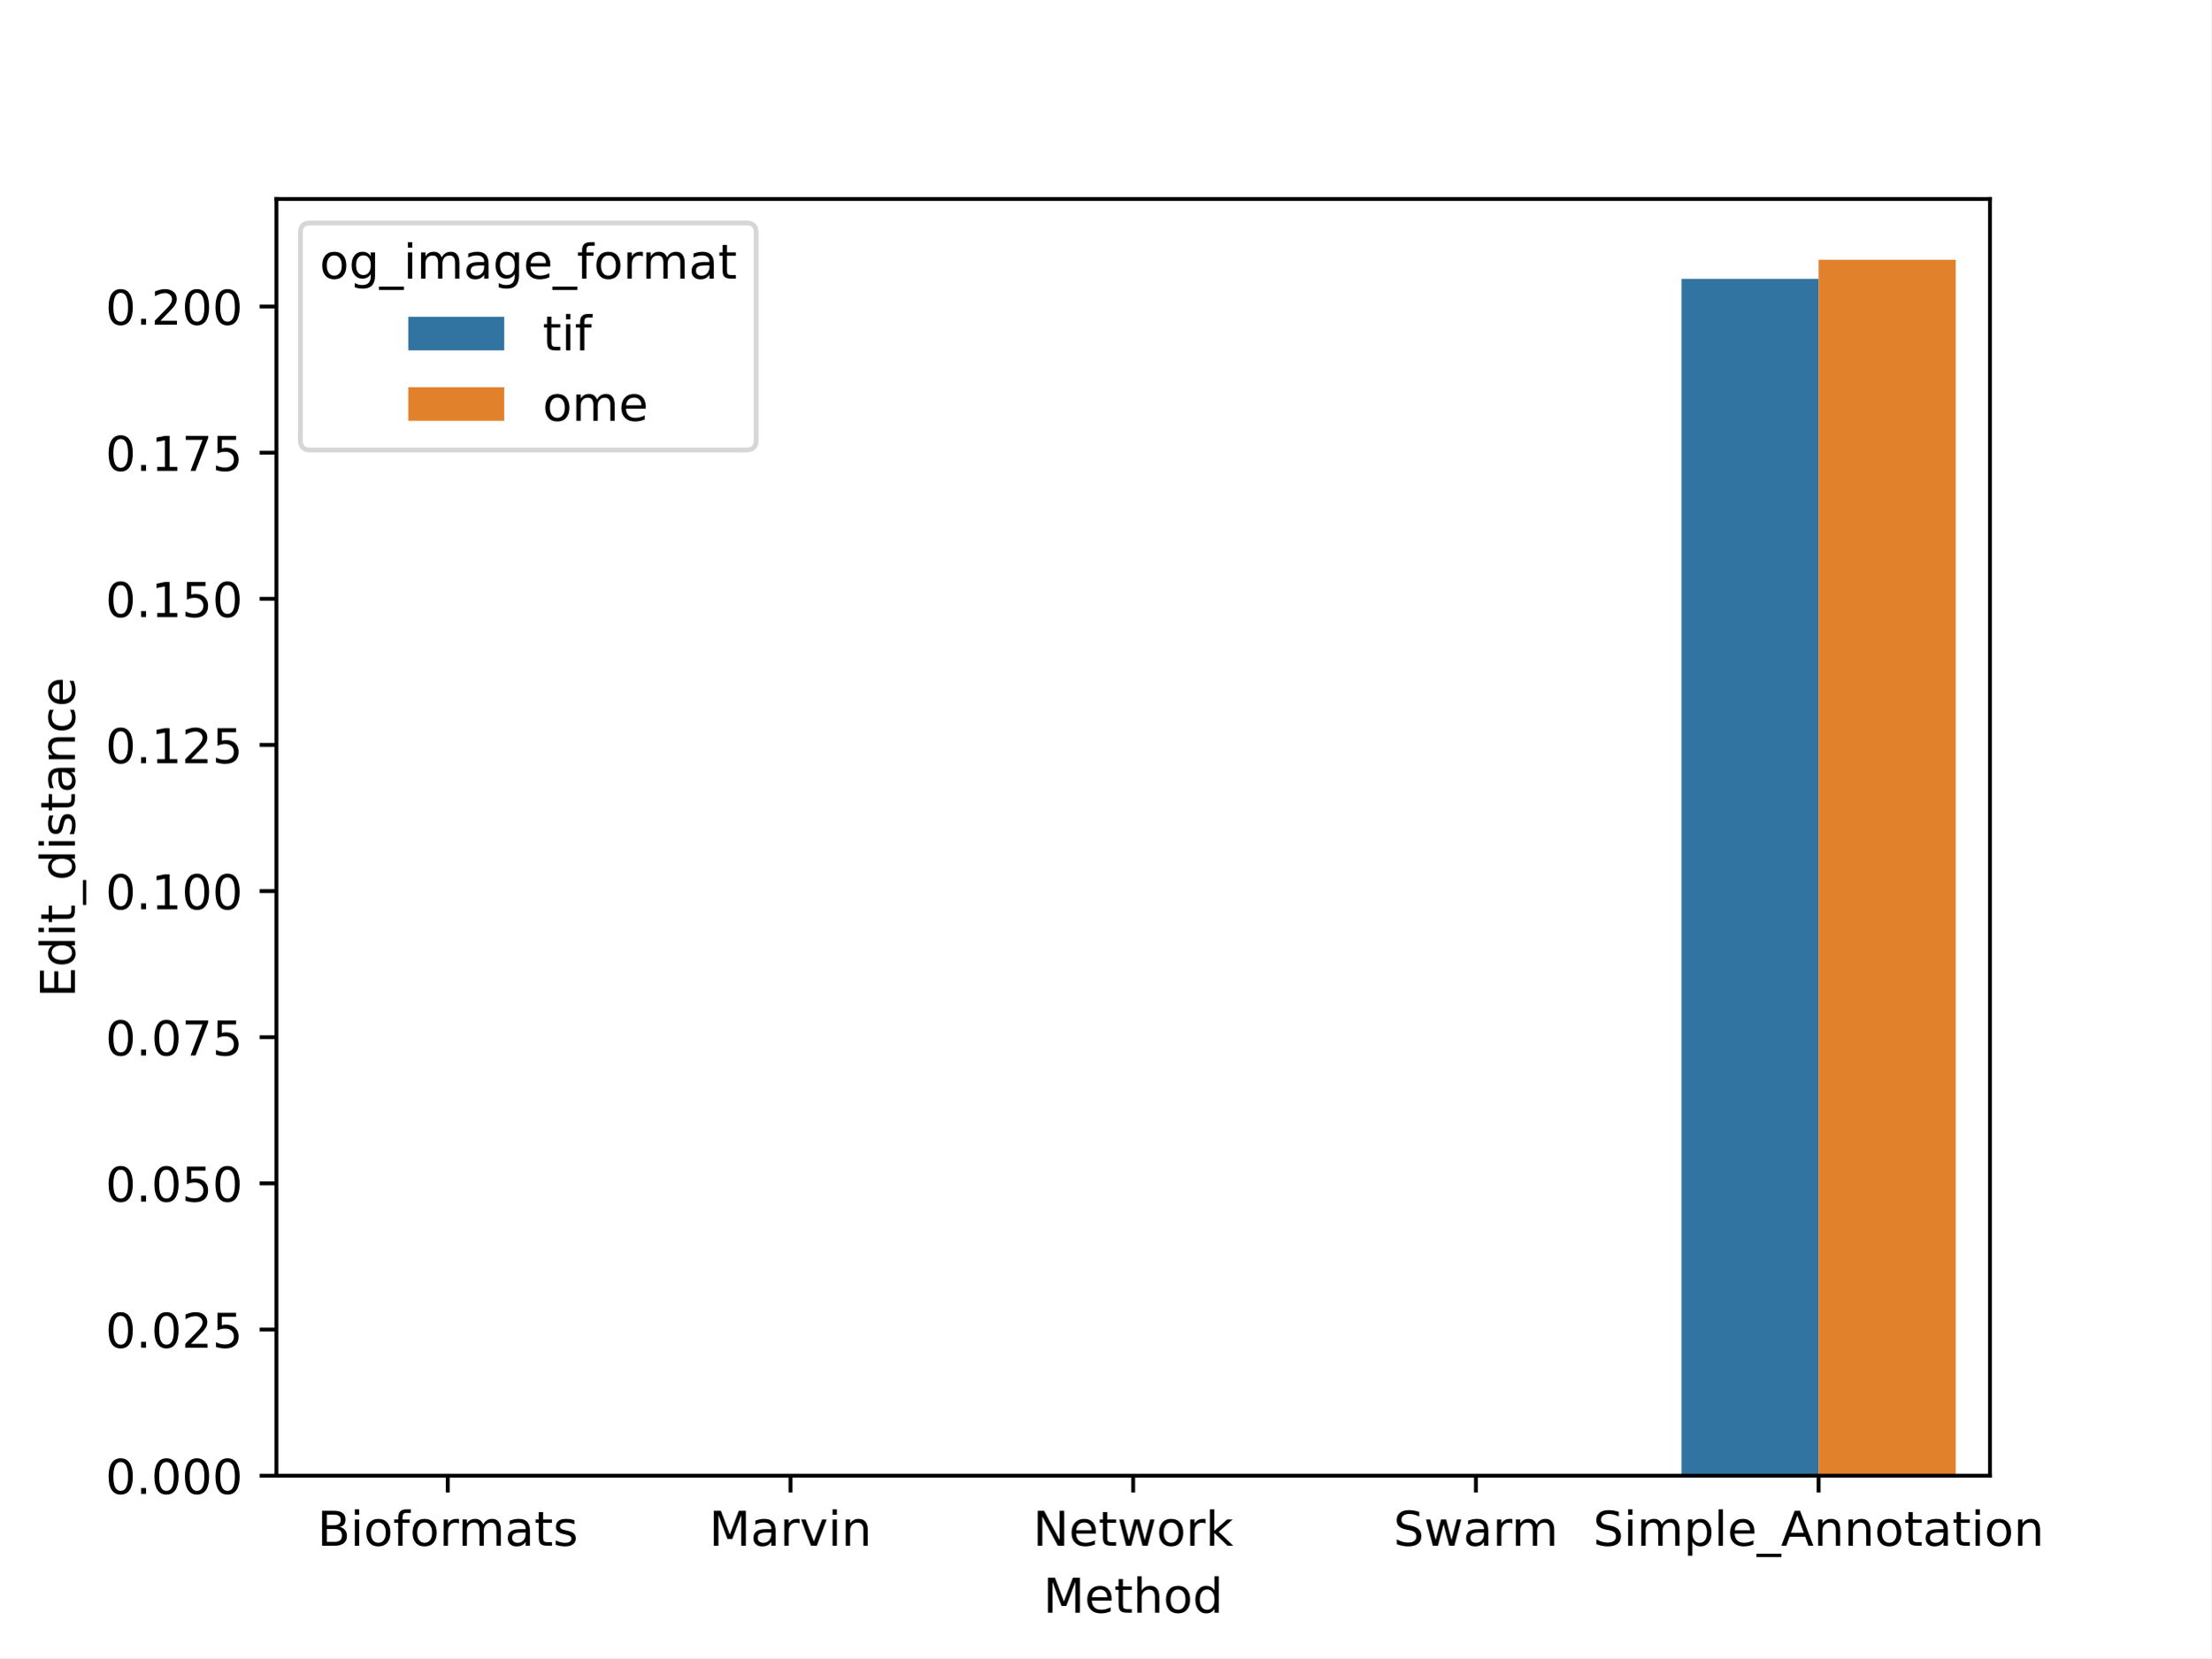
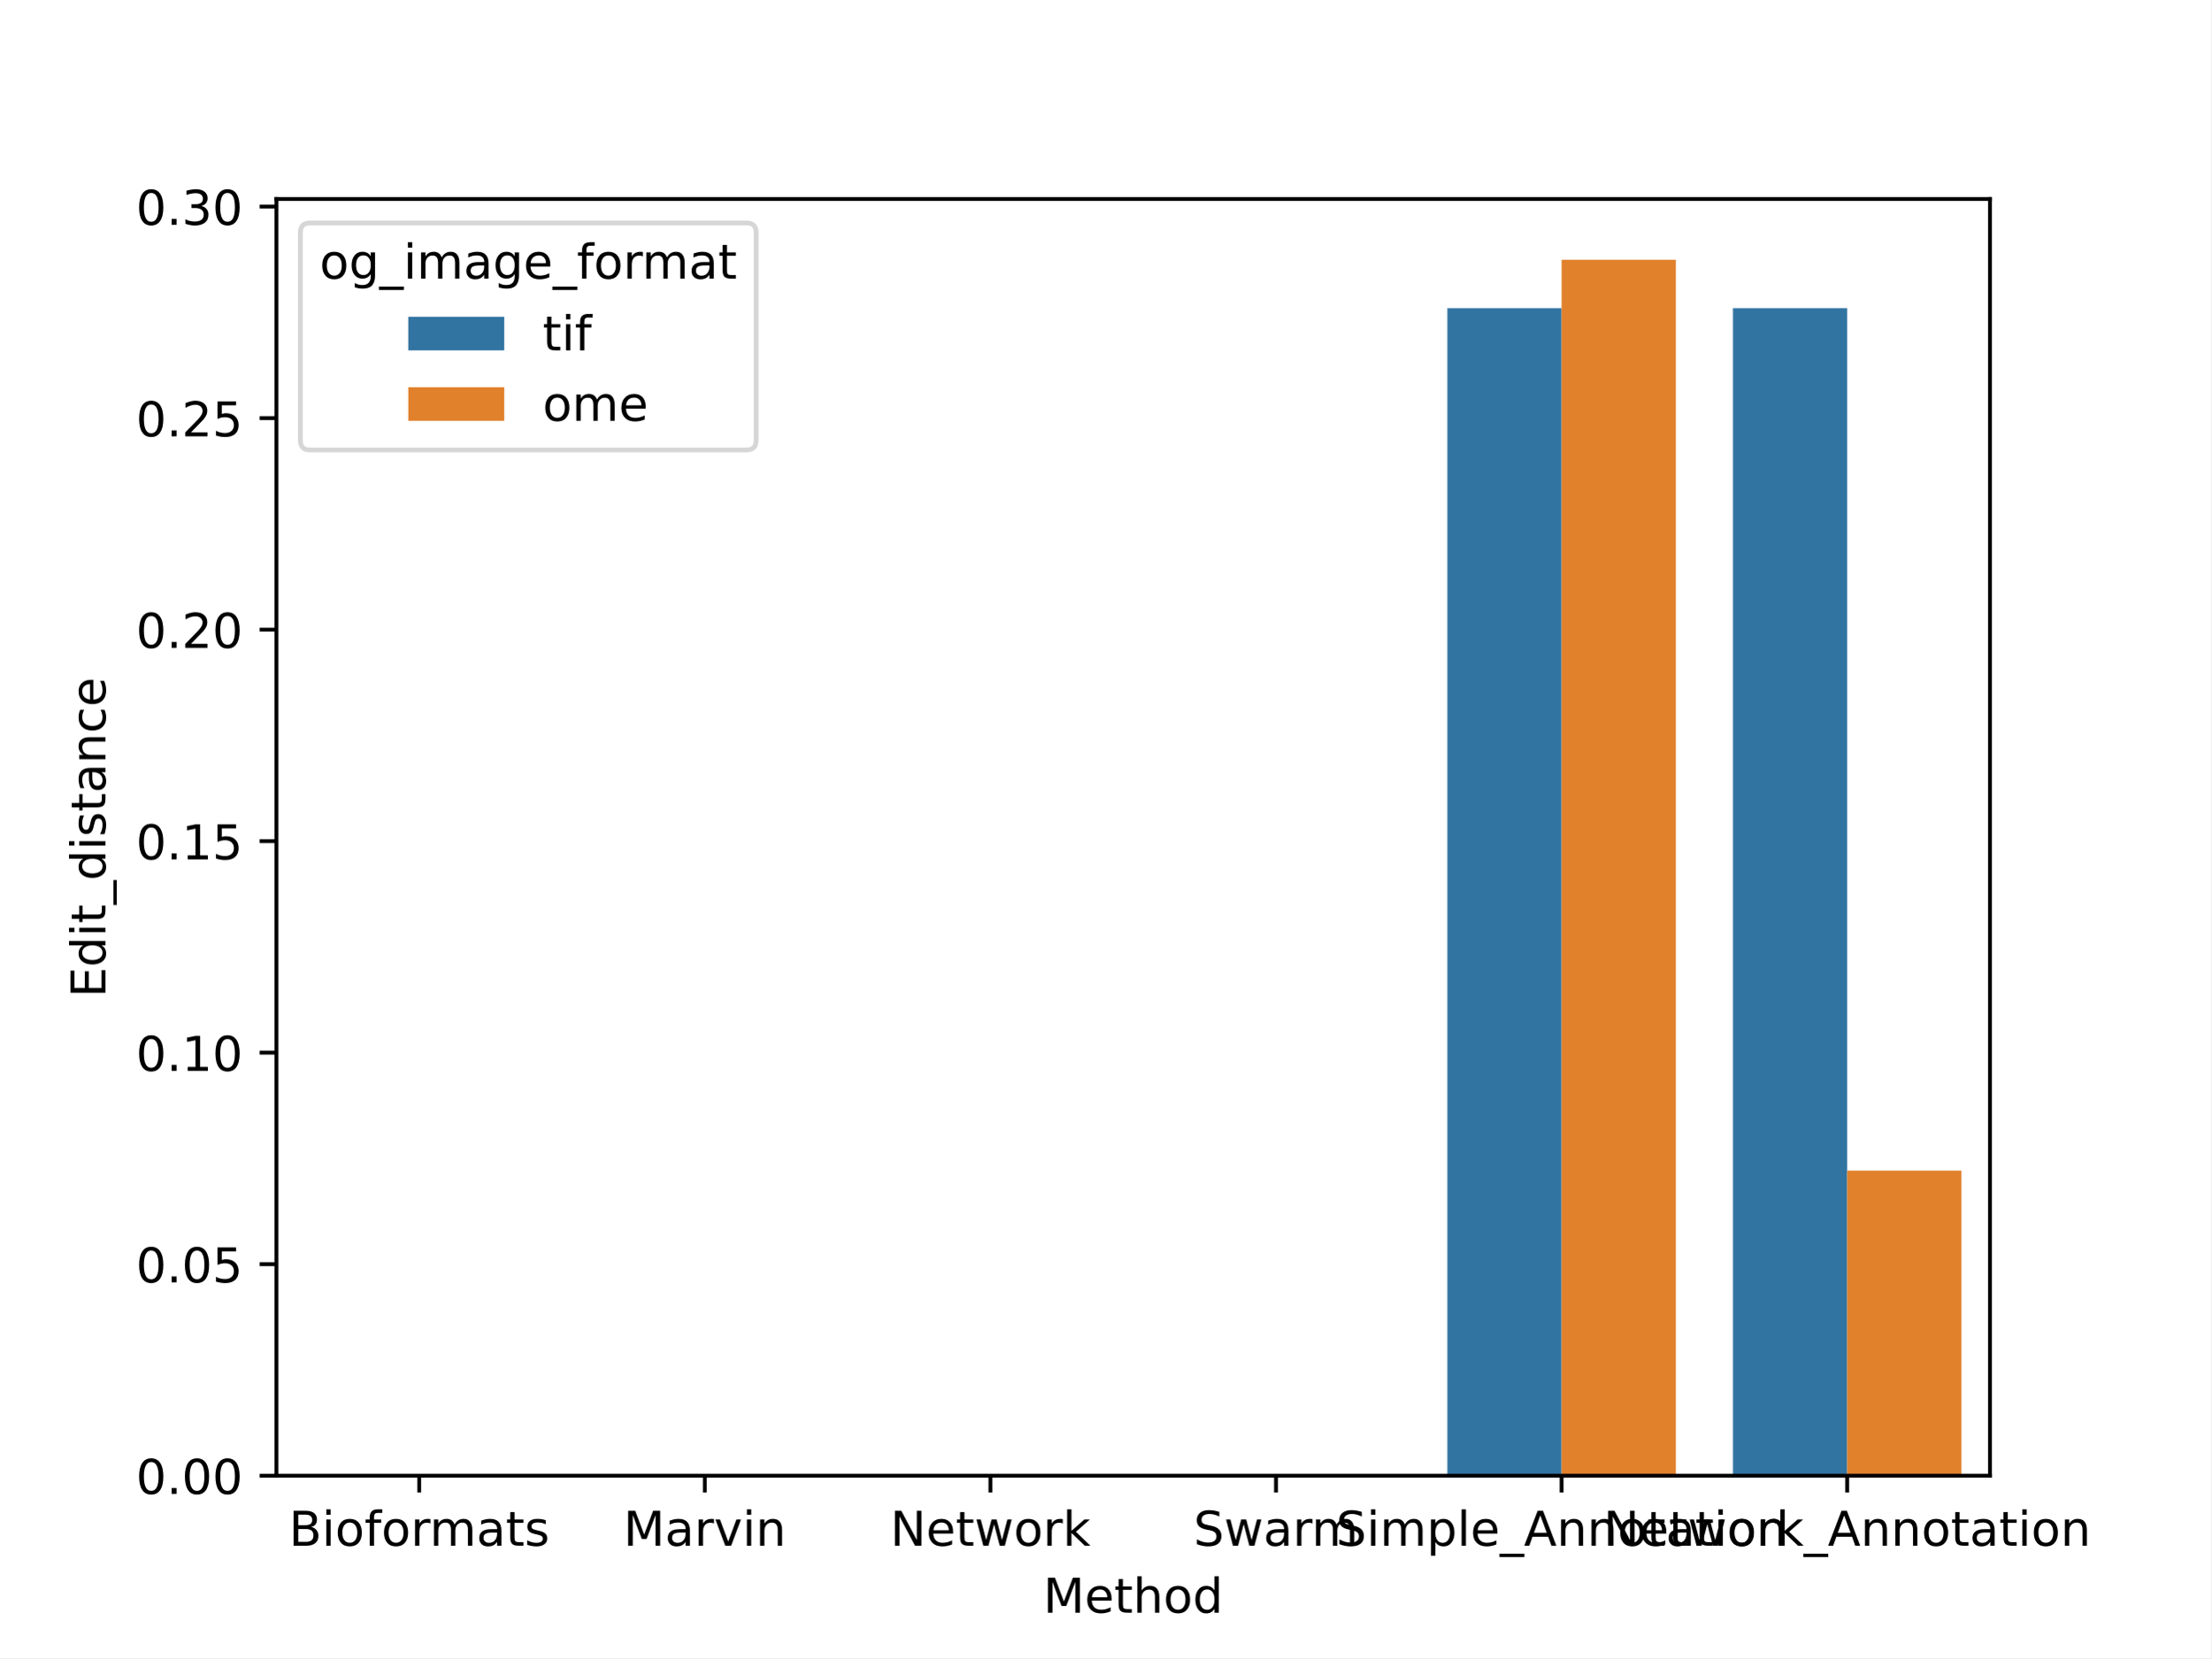
<svg xmlns="http://www.w3.org/2000/svg" xmlns:xlink="http://www.w3.org/1999/xlink" width="460.8pt" height="345.6pt" viewBox="0 0 460.8 345.6" version="1.1">
  <defs>
    <style type="text/css">*{stroke-linejoin: round; stroke-linecap: butt}</style>
  </defs>
  <g id="figure_1">
    <g id="patch_1">
      <path d="M 0 345.6  L 460.8 345.6  L 460.8 0  L 0 0  z " style="fill: #ffffff" />
    </g>
    <g id="axes_1">
      <g id="patch_2">
        <path d="M 57.6 307.584  L 414.72 307.584  L 414.72 41.472  L 57.6 41.472  z " style="fill: #ffffff" />
      </g>
      <g id="patch_3">
-         <path d="M 64.742 307.584  L 93.312 307.584  L 93.312 307.584  L 64.742 307.584  z " clip-path="url(#paac993f935)" style="fill: #3274a1" />
+         <path d="M 63.552 307.584  L 87.36 307.584  L 87.36 307.584  L 63.552 307.584  z " clip-path="url(#p7c8e18129a)" style="fill: #3274a1" />
      </g>
      <g id="patch_4">
-         <path d="M 136.166 307.584  L 164.736 307.584  L 164.736 307.584  L 136.166 307.584  z " clip-path="url(#paac993f935)" style="fill: #3274a1" />
+         <path d="M 123.072 307.584  L 146.88 307.584  L 146.88 307.584  L 123.072 307.584  z " clip-path="url(#p7c8e18129a)" style="fill: #3274a1" />
      </g>
      <g id="patch_5">
-         <path d="M 207.59 307.584  L 236.16 307.584  L 236.16 307.584  L 207.59 307.584  z " clip-path="url(#paac993f935)" style="fill: #3274a1" />
+         <path d="M 182.592 307.584  L 206.4 307.584  L 206.4 307.584  L 182.592 307.584  z " clip-path="url(#p7c8e18129a)" style="fill: #3274a1" />
      </g>
      <g id="patch_6">
-         <path d="M 279.014 307.584  L 307.584 307.584  L 307.584 307.584  L 279.014 307.584  z " clip-path="url(#paac993f935)" style="fill: #3274a1" />
+         <path d="M 242.112 307.584  L 265.92 307.584  L 265.92 307.584  L 242.112 307.584  z " clip-path="url(#p7c8e18129a)" style="fill: #3274a1" />
      </g>
      <g id="patch_7">
-         <path d="M 350.438 307.584  L 379.008 307.584  L 379.008 58.119  L 350.438 58.119  z " clip-path="url(#paac993f935)" style="fill: #3274a1" />
+         <path d="M 301.632 307.584  L 325.44 307.584  L 325.44 64.231  L 301.632 64.231  z " clip-path="url(#p7c8e18129a)" style="fill: #3274a1" />
      </g>
      <g id="patch_8">
-         <path d="M 93.312 307.584  L 121.882 307.584  L 121.882 307.584  L 93.312 307.584  z " clip-path="url(#paac993f935)" style="fill: #e1812c" />
+         <path d="M 361.152 307.584  L 384.96 307.584  L 384.96 64.231  L 361.152 64.231  z " clip-path="url(#p7c8e18129a)" style="fill: #3274a1" />
      </g>
      <g id="patch_9">
-         <path d="M 164.736 307.584  L 193.306 307.584  L 193.306 307.584  L 164.736 307.584  z " clip-path="url(#paac993f935)" style="fill: #e1812c" />
+         <path d="M 87.36 307.584  L 111.168 307.584  L 111.168 307.584  L 87.36 307.584  z " clip-path="url(#p7c8e18129a)" style="fill: #e1812c" />
      </g>
      <g id="patch_10">
-         <path d="M 236.16 307.584  L 264.73 307.584  L 264.73 307.584  L 236.16 307.584  z " clip-path="url(#paac993f935)" style="fill: #e1812c" />
+         <path d="M 146.88 307.584  L 170.688 307.584  L 170.688 307.584  L 146.88 307.584  z " clip-path="url(#p7c8e18129a)" style="fill: #e1812c" />
      </g>
      <g id="patch_11">
-         <path d="M 307.584 307.584  L 336.154 307.584  L 336.154 307.584  L 307.584 307.584  z " clip-path="url(#paac993f935)" style="fill: #e1812c" />
+         <path d="M 206.4 307.584  L 230.208 307.584  L 230.208 307.584  L 206.4 307.584  z " clip-path="url(#p7c8e18129a)" style="fill: #e1812c" />
      </g>
      <g id="patch_12">
-         <path d="M 379.008 307.584  L 407.578 307.584  L 407.578 54.144  L 379.008 54.144  z " clip-path="url(#paac993f935)" style="fill: #e1812c" />
+         <path d="M 265.92 307.584  L 289.728 307.584  L 289.728 307.584  L 265.92 307.584  z " clip-path="url(#p7c8e18129a)" style="fill: #e1812c" />
+       </g>
+       <g id="patch_13">
+         <path d="M 325.44 307.584  L 349.248 307.584  L 349.248 54.144  L 325.44 54.144  z " clip-path="url(#p7c8e18129a)" style="fill: #e1812c" />
+       </g>
+       <g id="patch_14">
+         <path d="M 384.96 307.584  L 408.768 307.584  L 408.768 243.987  L 384.96 243.987  z " clip-path="url(#p7c8e18129a)" style="fill: #e1812c" />
      </g>
      <g id="matplotlib.axis_1">
        <g id="xtick_1">
          <g id="line2d_1">
            <defs>
-               <path id="m5c9d1c0dc0" d="M 0 0  L 0 3.5  " style="stroke: #000000; stroke-width: 0.8" />
+               <path id="mfc3e581393" d="M 0 0  L 0 3.5  " style="stroke: #000000; stroke-width: 0.8" />
            </defs>
            <g>
-               <use xlink:href="#m5c9d1c0dc0" x="93.312" y="307.584" style="stroke: #000000; stroke-width: 0.8" />
+               <use xlink:href="#mfc3e581393" x="87.36" y="307.584" style="stroke: #000000; stroke-width: 0.8" />
            </g>
          </g>
          <g id="text_1">
-             <g transform="translate(66.14638 322.1824) scale(0.1 -0.1)">
+             <g transform="translate(60.19438 322.1824) scale(0.1 -0.1)">
              <defs>
                <path id="DejaVuSans-42" d="M 1259 2228  L 1259 519  L 2272 519  Q 2781 519 3026 730  Q 3272 941 3272 1375  Q 3272 1813 3026 2020  Q 2781 2228 2272 2228  L 1259 2228  z M 1259 4147  L 1259 2741  L 2194 2741  Q 2656 2741 2882 2914  Q 3109 3088 3109 3444  Q 3109 3797 2882 3972  Q 2656 4147 2194 4147  L 1259 4147  z M 628 4666  L 2241 4666  Q 2963 4666 3353 4366  Q 3744 4066 3744 3513  Q 3744 3084 3544 2831  Q 3344 2578 2956 2516  Q 3422 2416 3680 2098  Q 3938 1781 3938 1306  Q 3938 681 3513 340  Q 3088 0 2303 0  L 628 0  L 628 4666  z " transform="scale(0.015625)" />
                <path id="DejaVuSans-69" d="M 603 3500  L 1178 3500  L 1178 0  L 603 0  L 603 3500  z M 603 4863  L 1178 4863  L 1178 4134  L 603 4134  L 603 4863  z " transform="scale(0.015625)" />
                <path id="DejaVuSans-6f" d="M 1959 3097  Q 1497 3097 1228 2736  Q 959 2375 959 1747  Q 959 1119 1226 758  Q 1494 397 1959 397  Q 2419 397 2687 759  Q 2956 1122 2956 1747  Q 2956 2369 2687 2733  Q 2419 3097 1959 3097  z M 1959 3584  Q 2709 3584 3137 3096  Q 3566 2609 3566 1747  Q 3566 888 3137 398  Q 2709 -91 1959 -91  Q 1206 -91 779 398  Q 353 888 353 1747  Q 353 2609 779 3096  Q 1206 3584 1959 3584  z " transform="scale(0.015625)" />
                <path id="DejaVuSans-66" d="M 2375 4863  L 2375 4384  L 1825 4384  Q 1516 4384 1395 4259  Q 1275 4134 1275 3809  L 1275 3500  L 2222 3500  L 2222 3053  L 1275 3053  L 1275 0  L 697 0  L 697 3053  L 147 3053  L 147 3500  L 697 3500  L 697 3744  Q 697 4328 969 4595  Q 1241 4863 1831 4863  L 2375 4863  z " transform="scale(0.015625)" />
                <path id="DejaVuSans-72" d="M 2631 2963  Q 2534 3019 2420 3045  Q 2306 3072 2169 3072  Q 1681 3072 1420 2755  Q 1159 2438 1159 1844  L 1159 0  L 581 0  L 581 3500  L 1159 3500  L 1159 2956  Q 1341 3275 1631 3429  Q 1922 3584 2338 3584  Q 2397 3584 2469 3576  Q 2541 3569 2628 3553  L 2631 2963  z " transform="scale(0.015625)" />
                <path id="DejaVuSans-6d" d="M 3328 2828  Q 3544 3216 3844 3400  Q 4144 3584 4550 3584  Q 5097 3584 5394 3201  Q 5691 2819 5691 2113  L 5691 0  L 5113 0  L 5113 2094  Q 5113 2597 4934 2840  Q 4756 3084 4391 3084  Q 3944 3084 3684 2787  Q 3425 2491 3425 1978  L 3425 0  L 2847 0  L 2847 2094  Q 2847 2600 2669 2842  Q 2491 3084 2119 3084  Q 1678 3084 1418 2786  Q 1159 2488 1159 1978  L 1159 0  L 581 0  L 581 3500  L 1159 3500  L 1159 2956  Q 1356 3278 1631 3431  Q 1906 3584 2284 3584  Q 2666 3584 2933 3390  Q 3200 3197 3328 2828  z " transform="scale(0.015625)" />
                <path id="DejaVuSans-61" d="M 2194 1759  Q 1497 1759 1228 1600  Q 959 1441 959 1056  Q 959 750 1161 570  Q 1363 391 1709 391  Q 2188 391 2477 730  Q 2766 1069 2766 1631  L 2766 1759  L 2194 1759  z M 3341 1997  L 3341 0  L 2766 0  L 2766 531  Q 2569 213 2275 61  Q 1981 -91 1556 -91  Q 1019 -91 701 211  Q 384 513 384 1019  Q 384 1609 779 1909  Q 1175 2209 1959 2209  L 2766 2209  L 2766 2266  Q 2766 2663 2505 2880  Q 2244 3097 1772 3097  Q 1472 3097 1187 3025  Q 903 2953 641 2809  L 641 3341  Q 956 3463 1253 3523  Q 1550 3584 1831 3584  Q 2591 3584 2966 3190  Q 3341 2797 3341 1997  z " transform="scale(0.015625)" />
                <path id="DejaVuSans-74" d="M 1172 4494  L 1172 3500  L 2356 3500  L 2356 3053  L 1172 3053  L 1172 1153  Q 1172 725 1289 603  Q 1406 481 1766 481  L 2356 481  L 2356 0  L 1766 0  Q 1100 0 847 248  Q 594 497 594 1153  L 594 3053  L 172 3053  L 172 3500  L 594 3500  L 594 4494  L 1172 4494  z " transform="scale(0.015625)" />
                <path id="DejaVuSans-73" d="M 2834 3397  L 2834 2853  Q 2591 2978 2328 3040  Q 2066 3103 1784 3103  Q 1356 3103 1142 2972  Q 928 2841 928 2578  Q 928 2378 1081 2264  Q 1234 2150 1697 2047  L 1894 2003  Q 2506 1872 2764 1633  Q 3022 1394 3022 966  Q 3022 478 2636 193  Q 2250 -91 1575 -91  Q 1294 -91 989 -36  Q 684 19 347 128  L 347 722  Q 666 556 975 473  Q 1284 391 1588 391  Q 1994 391 2212 530  Q 2431 669 2431 922  Q 2431 1156 2273 1281  Q 2116 1406 1581 1522  L 1381 1569  Q 847 1681 609 1914  Q 372 2147 372 2553  Q 372 3047 722 3315  Q 1072 3584 1716 3584  Q 2034 3584 2315 3537  Q 2597 3491 2834 3397  z " transform="scale(0.015625)" />
              </defs>
              <use xlink:href="#DejaVuSans-42" />
              <use xlink:href="#DejaVuSans-69" x="68.604" />
              <use xlink:href="#DejaVuSans-6f" x="96.387" />
              <use xlink:href="#DejaVuSans-66" x="157.568" />
              <use xlink:href="#DejaVuSans-6f" x="192.773" />
              <use xlink:href="#DejaVuSans-72" x="253.955" />
              <use xlink:href="#DejaVuSans-6d" x="293.318" />
              <use xlink:href="#DejaVuSans-61" x="390.73" />
              <use xlink:href="#DejaVuSans-74" x="452.01" />
              <use xlink:href="#DejaVuSans-73" x="491.219" />
            </g>
          </g>
        </g>
        <g id="xtick_2">
          <g id="line2d_2">
            <g>
-               <use xlink:href="#m5c9d1c0dc0" x="164.736" y="307.584" style="stroke: #000000; stroke-width: 0.8" />
+               <use xlink:href="#mfc3e581393" x="146.88" y="307.584" style="stroke: #000000; stroke-width: 0.8" />
            </g>
          </g>
          <g id="text_2">
-             <g transform="translate(147.7852 322.1824) scale(0.1 -0.1)">
+             <g transform="translate(129.9292 322.1824) scale(0.1 -0.1)">
              <defs>
                <path id="DejaVuSans-4d" d="M 628 4666  L 1569 4666  L 2759 1491  L 3956 4666  L 4897 4666  L 4897 0  L 4281 0  L 4281 4097  L 3078 897  L 2444 897  L 1241 4097  L 1241 0  L 628 0  L 628 4666  z " transform="scale(0.015625)" />
                <path id="DejaVuSans-76" d="M 191 3500  L 800 3500  L 1894 563  L 2988 3500  L 3597 3500  L 2284 0  L 1503 0  L 191 3500  z " transform="scale(0.015625)" />
                <path id="DejaVuSans-6e" d="M 3513 2113  L 3513 0  L 2938 0  L 2938 2094  Q 2938 2591 2744 2837  Q 2550 3084 2163 3084  Q 1697 3084 1428 2787  Q 1159 2491 1159 1978  L 1159 0  L 581 0  L 581 3500  L 1159 3500  L 1159 2956  Q 1366 3272 1645 3428  Q 1925 3584 2291 3584  Q 2894 3584 3203 3211  Q 3513 2838 3513 2113  z " transform="scale(0.015625)" />
              </defs>
              <use xlink:href="#DejaVuSans-4d" />
              <use xlink:href="#DejaVuSans-61" x="86.279" />
              <use xlink:href="#DejaVuSans-72" x="147.559" />
              <use xlink:href="#DejaVuSans-76" x="188.672" />
              <use xlink:href="#DejaVuSans-69" x="247.852" />
              <use xlink:href="#DejaVuSans-6e" x="275.635" />
            </g>
          </g>
        </g>
        <g id="xtick_3">
          <g id="line2d_3">
            <g>
-               <use xlink:href="#m5c9d1c0dc0" x="236.16" y="307.584" style="stroke: #000000; stroke-width: 0.8" />
+               <use xlink:href="#mfc3e581393" x="206.4" y="307.584" style="stroke: #000000; stroke-width: 0.8" />
            </g>
          </g>
          <g id="text_3">
-             <g transform="translate(215.2834 322.1824) scale(0.1 -0.1)">
+             <g transform="translate(185.5234 322.1824) scale(0.1 -0.1)">
              <defs>
                <path id="DejaVuSans-4e" d="M 628 4666  L 1478 4666  L 3547 763  L 3547 4666  L 4159 4666  L 4159 0  L 3309 0  L 1241 3903  L 1241 0  L 628 0  L 628 4666  z " transform="scale(0.015625)" />
                <path id="DejaVuSans-65" d="M 3597 1894  L 3597 1613  L 953 1613  Q 991 1019 1311 708  Q 1631 397 2203 397  Q 2534 397 2845 478  Q 3156 559 3463 722  L 3463 178  Q 3153 47 2828 -22  Q 2503 -91 2169 -91  Q 1331 -91 842 396  Q 353 884 353 1716  Q 353 2575 817 3079  Q 1281 3584 2069 3584  Q 2775 3584 3186 3129  Q 3597 2675 3597 1894  z M 3022 2063  Q 3016 2534 2758 2815  Q 2500 3097 2075 3097  Q 1594 3097 1305 2825  Q 1016 2553 972 2059  L 3022 2063  z " transform="scale(0.015625)" />
                <path id="DejaVuSans-77" d="M 269 3500  L 844 3500  L 1563 769  L 2278 3500  L 2956 3500  L 3675 769  L 4391 3500  L 4966 3500  L 4050 0  L 3372 0  L 2619 2869  L 1863 0  L 1184 0  L 269 3500  z " transform="scale(0.015625)" />
                <path id="DejaVuSans-6b" d="M 581 4863  L 1159 4863  L 1159 1991  L 2875 3500  L 3609 3500  L 1753 1863  L 3688 0  L 2938 0  L 1159 1709  L 1159 0  L 581 0  L 581 4863  z " transform="scale(0.015625)" />
              </defs>
              <use xlink:href="#DejaVuSans-4e" />
              <use xlink:href="#DejaVuSans-65" x="74.805" />
              <use xlink:href="#DejaVuSans-74" x="136.328" />
              <use xlink:href="#DejaVuSans-77" x="175.537" />
              <use xlink:href="#DejaVuSans-6f" x="257.324" />
              <use xlink:href="#DejaVuSans-72" x="318.506" />
              <use xlink:href="#DejaVuSans-6b" x="359.619" />
            </g>
          </g>
        </g>
        <g id="xtick_4">
          <g id="line2d_4">
            <g>
-               <use xlink:href="#m5c9d1c0dc0" x="307.584" y="307.584" style="stroke: #000000; stroke-width: 0.8" />
+               <use xlink:href="#mfc3e581393" x="265.92" y="307.584" style="stroke: #000000; stroke-width: 0.8" />
            </g>
          </g>
          <g id="text_4">
-             <g transform="translate(290.4184 322.1824) scale(0.1 -0.1)">
+             <g transform="translate(248.7544 322.1824) scale(0.1 -0.1)">
              <defs>
                <path id="DejaVuSans-53" d="M 3425 4513  L 3425 3897  Q 3066 4069 2747 4153  Q 2428 4238 2131 4238  Q 1616 4238 1336 4038  Q 1056 3838 1056 3469  Q 1056 3159 1242 3001  Q 1428 2844 1947 2747  L 2328 2669  Q 3034 2534 3370 2195  Q 3706 1856 3706 1288  Q 3706 609 3251 259  Q 2797 -91 1919 -91  Q 1588 -91 1214 -16  Q 841 59 441 206  L 441 856  Q 825 641 1194 531  Q 1563 422 1919 422  Q 2459 422 2753 634  Q 3047 847 3047 1241  Q 3047 1584 2836 1778  Q 2625 1972 2144 2069  L 1759 2144  Q 1053 2284 737 2584  Q 422 2884 422 3419  Q 422 4038 858 4394  Q 1294 4750 2059 4750  Q 2388 4750 2728 4690  Q 3069 4631 3425 4513  z " transform="scale(0.015625)" />
              </defs>
              <use xlink:href="#DejaVuSans-53" />
              <use xlink:href="#DejaVuSans-77" x="63.477" />
              <use xlink:href="#DejaVuSans-61" x="145.264" />
              <use xlink:href="#DejaVuSans-72" x="206.543" />
              <use xlink:href="#DejaVuSans-6d" x="245.906" />
            </g>
          </g>
        </g>
        <g id="xtick_5">
          <g id="line2d_5">
            <g>
-               <use xlink:href="#m5c9d1c0dc0" x="379.008" y="307.584" style="stroke: #000000; stroke-width: 0.8" />
+               <use xlink:href="#mfc3e581393" x="325.44" y="307.584" style="stroke: #000000; stroke-width: 0.8" />
            </g>
          </g>
          <g id="text_5">
-             <g transform="translate(332.0158 322.1824) scale(0.1 -0.1)">
+             <g transform="translate(278.4478 322.1824) scale(0.1 -0.1)">
              <defs>
                <path id="DejaVuSans-70" d="M 1159 525  L 1159 -1331  L 581 -1331  L 581 3500  L 1159 3500  L 1159 2969  Q 1341 3281 1617 3432  Q 1894 3584 2278 3584  Q 2916 3584 3314 3078  Q 3713 2572 3713 1747  Q 3713 922 3314 415  Q 2916 -91 2278 -91  Q 1894 -91 1617 61  Q 1341 213 1159 525  z M 3116 1747  Q 3116 2381 2855 2742  Q 2594 3103 2138 3103  Q 1681 3103 1420 2742  Q 1159 2381 1159 1747  Q 1159 1113 1420 752  Q 1681 391 2138 391  Q 2594 391 2855 752  Q 3116 1113 3116 1747  z " transform="scale(0.015625)" />
                <path id="DejaVuSans-6c" d="M 603 4863  L 1178 4863  L 1178 0  L 603 0  L 603 4863  z " transform="scale(0.015625)" />
                <path id="DejaVuSans-5f" d="M 3263 -1063  L 3263 -1509  L -63 -1509  L -63 -1063  L 3263 -1063  z " transform="scale(0.015625)" />
                <path id="DejaVuSans-41" d="M 2188 4044  L 1331 1722  L 3047 1722  L 2188 4044  z M 1831 4666  L 2547 4666  L 4325 0  L 3669 0  L 3244 1197  L 1141 1197  L 716 0  L 50 0  L 1831 4666  z " transform="scale(0.015625)" />
              </defs>
              <use xlink:href="#DejaVuSans-53" />
              <use xlink:href="#DejaVuSans-69" x="63.477" />
              <use xlink:href="#DejaVuSans-6d" x="91.26" />
              <use xlink:href="#DejaVuSans-70" x="188.672" />
              <use xlink:href="#DejaVuSans-6c" x="252.148" />
              <use xlink:href="#DejaVuSans-65" x="279.932" />
              <use xlink:href="#DejaVuSans-5f" x="341.455" />
              <use xlink:href="#DejaVuSans-41" x="391.455" />
              <use xlink:href="#DejaVuSans-6e" x="459.863" />
              <use xlink:href="#DejaVuSans-6e" x="523.242" />
              <use xlink:href="#DejaVuSans-6f" x="586.621" />
              <use xlink:href="#DejaVuSans-74" x="647.803" />
              <use xlink:href="#DejaVuSans-61" x="687.012" />
              <use xlink:href="#DejaVuSans-74" x="748.291" />
              <use xlink:href="#DejaVuSans-69" x="787.5" />
              <use xlink:href="#DejaVuSans-6f" x="815.283" />
              <use xlink:href="#DejaVuSans-6e" x="876.465" />
            </g>
          </g>
        </g>
-         <g id="text_6">
+         <g id="xtick_6">
+           <g id="line2d_6">
+             <g>
+               <use xlink:href="#mfc3e581393" x="384.96" y="307.584" style="stroke: #000000; stroke-width: 0.8" />
+             </g>
+           </g>
+           <g id="text_6">
+             <g transform="translate(334.1647 322.1824) scale(0.1 -0.1)">
+               <use xlink:href="#DejaVuSans-4e" />
+               <use xlink:href="#DejaVuSans-65" x="74.805" />
+               <use xlink:href="#DejaVuSans-74" x="136.328" />
+               <use xlink:href="#DejaVuSans-77" x="175.537" />
+               <use xlink:href="#DejaVuSans-6f" x="257.324" />
+               <use xlink:href="#DejaVuSans-72" x="318.506" />
+               <use xlink:href="#DejaVuSans-6b" x="359.619" />
+               <use xlink:href="#DejaVuSans-5f" x="417.529" />
+               <use xlink:href="#DejaVuSans-41" x="467.529" />
+               <use xlink:href="#DejaVuSans-6e" x="535.938" />
+               <use xlink:href="#DejaVuSans-6e" x="599.316" />
+               <use xlink:href="#DejaVuSans-6f" x="662.695" />
+               <use xlink:href="#DejaVuSans-74" x="723.877" />
+               <use xlink:href="#DejaVuSans-61" x="763.086" />
+               <use xlink:href="#DejaVuSans-74" x="824.365" />
+               <use xlink:href="#DejaVuSans-69" x="863.574" />
+               <use xlink:href="#DejaVuSans-6f" x="891.357" />
+               <use xlink:href="#DejaVuSans-6e" x="952.539" />
+             </g>
+           </g>
+         </g>
+         <g id="text_7">
          <g transform="translate(217.4069 336.1387) scale(0.1 -0.1)">
            <defs>
              <path id="DejaVuSans-68" d="M 3513 2113  L 3513 0  L 2938 0  L 2938 2094  Q 2938 2591 2744 2837  Q 2550 3084 2163 3084  Q 1697 3084 1428 2787  Q 1159 2491 1159 1978  L 1159 0  L 581 0  L 581 4863  L 1159 4863  L 1159 2956  Q 1366 3272 1645 3428  Q 1925 3584 2291 3584  Q 2894 3584 3203 3211  Q 3513 2838 3513 2113  z " transform="scale(0.015625)" />
              <path id="DejaVuSans-64" d="M 2906 2969  L 2906 4863  L 3481 4863  L 3481 0  L 2906 0  L 2906 525  Q 2725 213 2448 61  Q 2172 -91 1784 -91  Q 1150 -91 751 415  Q 353 922 353 1747  Q 353 2572 751 3078  Q 1150 3584 1784 3584  Q 2172 3584 2448 3432  Q 2725 3281 2906 2969  z M 947 1747  Q 947 1113 1208 752  Q 1469 391 1925 391  Q 2381 391 2643 752  Q 2906 1113 2906 1747  Q 2906 2381 2643 2742  Q 2381 3103 1925 3103  Q 1469 3103 1208 2742  Q 947 2381 947 1747  z " transform="scale(0.015625)" />
            </defs>
            <use xlink:href="#DejaVuSans-4d" />
            <use xlink:href="#DejaVuSans-65" x="86.279" />
            <use xlink:href="#DejaVuSans-74" x="147.803" />
            <use xlink:href="#DejaVuSans-68" x="187.012" />
            <use xlink:href="#DejaVuSans-6f" x="250.391" />
            <use xlink:href="#DejaVuSans-64" x="311.572" />
          </g>
        </g>
      </g>
      <g id="matplotlib.axis_2">
        <g id="ytick_1">
-           <g id="line2d_6">
+           <g id="line2d_7">
            <defs>
-               <path id="m8c60aa3ada" d="M 0 0  L -3.5 0  " style="stroke: #000000; stroke-width: 0.8" />
+               <path id="m6538cc3f09" d="M 0 0  L -3.5 0  " style="stroke: #000000; stroke-width: 0.8" />
            </defs>
            <g>
-               <use xlink:href="#m8c60aa3ada" x="57.6" y="307.584" style="stroke: #000000; stroke-width: 0.8" />
-             </g>
-           </g>
-           <g id="text_7">
-             <g transform="translate(21.97188 311.3832) scale(0.1 -0.1)">
+               <use xlink:href="#m6538cc3f09" x="57.6" y="307.584" style="stroke: #000000; stroke-width: 0.8" />
+             </g>
+           </g>
+           <g id="text_8">
+             <g transform="translate(28.33438 311.3832) scale(0.1 -0.1)">
              <defs>
                <path id="DejaVuSans-30" d="M 2034 4250  Q 1547 4250 1301 3770  Q 1056 3291 1056 2328  Q 1056 1369 1301 889  Q 1547 409 2034 409  Q 2525 409 2770 889  Q 3016 1369 3016 2328  Q 3016 3291 2770 3770  Q 2525 4250 2034 4250  z M 2034 4750  Q 2819 4750 3233 4129  Q 3647 3509 3647 2328  Q 3647 1150 3233 529  Q 2819 -91 2034 -91  Q 1250 -91 836 529  Q 422 1150 422 2328  Q 422 3509 836 4129  Q 1250 4750 2034 4750  z " transform="scale(0.015625)" />
                <path id="DejaVuSans-2e" d="M 684 794  L 1344 794  L 1344 0  L 684 0  L 684 794  z " transform="scale(0.015625)" />
              </defs>
              <use xlink:href="#DejaVuSans-30" />
              <use xlink:href="#DejaVuSans-2e" x="63.623" />
              <use xlink:href="#DejaVuSans-30" x="95.41" />
              <use xlink:href="#DejaVuSans-30" x="159.033" />
-               <use xlink:href="#DejaVuSans-30" x="222.656" />
            </g>
          </g>
        </g>
        <g id="ytick_2">
-           <g id="line2d_7">
-             <g>
-               <use xlink:href="#m8c60aa3ada" x="57.6" y="277.121" style="stroke: #000000; stroke-width: 0.8" />
-             </g>
-           </g>
-           <g id="text_8">
-             <g transform="translate(21.97188 280.9197) scale(0.1 -0.1)">
-               <defs>
-                 <path id="DejaVuSans-32" d="M 1228 531  L 3431 531  L 3431 0  L 469 0  L 469 531  Q 828 903 1448 1529  Q 2069 2156 2228 2338  Q 2531 2678 2651 2914  Q 2772 3150 2772 3378  Q 2772 3750 2511 3984  Q 2250 4219 1831 4219  Q 1534 4219 1204 4116  Q 875 4013 500 3803  L 500 4441  Q 881 4594 1212 4672  Q 1544 4750 1819 4750  Q 2544 4750 2975 4387  Q 3406 4025 3406 3419  Q 3406 3131 3298 2873  Q 3191 2616 2906 2266  Q 2828 2175 2409 1742  Q 1991 1309 1228 531  z " transform="scale(0.015625)" />
+           <g id="line2d_8">
+             <g>
+               <use xlink:href="#m6538cc3f09" x="57.6" y="263.496" style="stroke: #000000; stroke-width: 0.8" />
+             </g>
+           </g>
+           <g id="text_9">
+             <g transform="translate(28.33438 267.2952) scale(0.1 -0.1)">
+               <defs>
                <path id="DejaVuSans-35" d="M 691 4666  L 3169 4666  L 3169 4134  L 1269 4134  L 1269 2991  Q 1406 3038 1543 3061  Q 1681 3084 1819 3084  Q 2600 3084 3056 2656  Q 3513 2228 3513 1497  Q 3513 744 3044 326  Q 2575 -91 1722 -91  Q 1428 -91 1123 -41  Q 819 9 494 109  L 494 744  Q 775 591 1075 516  Q 1375 441 1709 441  Q 2250 441 2565 725  Q 2881 1009 2881 1497  Q 2881 1984 2565 2268  Q 2250 2553 1709 2553  Q 1456 2553 1204 2497  Q 953 2441 691 2322  L 691 4666  z " transform="scale(0.015625)" />
              </defs>
-               <use xlink:href="#DejaVuSans-30" />
-               <use xlink:href="#DejaVuSans-2e" x="63.623" />
-               <use xlink:href="#DejaVuSans-30" x="95.41" />
-               <use xlink:href="#DejaVuSans-32" x="159.033" />
-               <use xlink:href="#DejaVuSans-35" x="222.656" />
-             </g>
-           </g>
-         </g>
-         <g id="ytick_3">
-           <g id="line2d_8">
-             <g>
-               <use xlink:href="#m8c60aa3ada" x="57.6" y="246.657" style="stroke: #000000; stroke-width: 0.8" />
-             </g>
-           </g>
-           <g id="text_9">
-             <g transform="translate(21.97188 250.4562) scale(0.1 -0.1)">
              <use xlink:href="#DejaVuSans-30" />
              <use xlink:href="#DejaVuSans-2e" x="63.623" />
              <use xlink:href="#DejaVuSans-30" x="95.41" />
              <use xlink:href="#DejaVuSans-35" x="159.033" />
-               <use xlink:href="#DejaVuSans-30" x="222.656" />
-             </g>
-           </g>
-         </g>
-         <g id="ytick_4">
+             </g>
+           </g>
+         </g>
+         <g id="ytick_3">
          <g id="line2d_9">
            <g>
-               <use xlink:href="#m8c60aa3ada" x="57.6" y="216.194" style="stroke: #000000; stroke-width: 0.8" />
+               <use xlink:href="#m6538cc3f09" x="57.6" y="219.408" style="stroke: #000000; stroke-width: 0.8" />
            </g>
          </g>
          <g id="text_10">
-             <g transform="translate(21.97188 219.9928) scale(0.1 -0.1)">
-               <defs>
-                 <path id="DejaVuSans-37" d="M 525 4666  L 3525 4666  L 3525 4397  L 1831 0  L 1172 0  L 2766 4134  L 525 4134  L 525 4666  z " transform="scale(0.015625)" />
-               </defs>
-               <use xlink:href="#DejaVuSans-30" />
-               <use xlink:href="#DejaVuSans-2e" x="63.623" />
-               <use xlink:href="#DejaVuSans-30" x="95.41" />
-               <use xlink:href="#DejaVuSans-37" x="159.033" />
-               <use xlink:href="#DejaVuSans-35" x="222.656" />
-             </g>
-           </g>
-         </g>
-         <g id="ytick_5">
-           <g id="line2d_10">
-             <g>
-               <use xlink:href="#m8c60aa3ada" x="57.6" y="185.73" style="stroke: #000000; stroke-width: 0.8" />
-             </g>
-           </g>
-           <g id="text_11">
-             <g transform="translate(21.97188 189.5293) scale(0.1 -0.1)">
+             <g transform="translate(28.33438 223.2072) scale(0.1 -0.1)">
              <defs>
                <path id="DejaVuSans-31" d="M 794 531  L 1825 531  L 1825 4091  L 703 3866  L 703 4441  L 1819 4666  L 2450 4666  L 2450 531  L 3481 531  L 3481 0  L 794 0  L 794 531  z " transform="scale(0.015625)" />
              </defs>
              <use xlink:href="#DejaVuSans-30" />
              <use xlink:href="#DejaVuSans-2e" x="63.623" />
              <use xlink:href="#DejaVuSans-31" x="95.41" />
              <use xlink:href="#DejaVuSans-30" x="159.033" />
-               <use xlink:href="#DejaVuSans-30" x="222.656" />
-             </g>
-           </g>
-         </g>
-         <g id="ytick_6">
-           <g id="line2d_11">
-             <g>
-               <use xlink:href="#m8c60aa3ada" x="57.6" y="155.267" style="stroke: #000000; stroke-width: 0.8" />
-             </g>
-           </g>
-           <g id="text_12">
-             <g transform="translate(21.97188 159.0658) scale(0.1 -0.1)">
-               <use xlink:href="#DejaVuSans-30" />
-               <use xlink:href="#DejaVuSans-2e" x="63.623" />
-               <use xlink:href="#DejaVuSans-31" x="95.41" />
-               <use xlink:href="#DejaVuSans-32" x="159.033" />
-               <use xlink:href="#DejaVuSans-35" x="222.656" />
-             </g>
-           </g>
-         </g>
-         <g id="ytick_7">
-           <g id="line2d_12">
-             <g>
-               <use xlink:href="#m8c60aa3ada" x="57.6" y="124.803" style="stroke: #000000; stroke-width: 0.8" />
-             </g>
-           </g>
-           <g id="text_13">
-             <g transform="translate(21.97188 128.6023) scale(0.1 -0.1)">
+             </g>
+           </g>
+         </g>
+         <g id="ytick_4">
+           <g id="line2d_10">
+             <g>
+               <use xlink:href="#m6538cc3f09" x="57.6" y="175.32" style="stroke: #000000; stroke-width: 0.8" />
+             </g>
+           </g>
+           <g id="text_11">
+             <g transform="translate(28.33438 179.1192) scale(0.1 -0.1)">
              <use xlink:href="#DejaVuSans-30" />
              <use xlink:href="#DejaVuSans-2e" x="63.623" />
              <use xlink:href="#DejaVuSans-31" x="95.41" />
              <use xlink:href="#DejaVuSans-35" x="159.033" />
-               <use xlink:href="#DejaVuSans-30" x="222.656" />
-             </g>
-           </g>
-         </g>
-         <g id="ytick_8">
-           <g id="line2d_13">
-             <g>
-               <use xlink:href="#m8c60aa3ada" x="57.6" y="94.34" style="stroke: #000000; stroke-width: 0.8" />
-             </g>
-           </g>
-           <g id="text_14">
-             <g transform="translate(21.97188 98.1388) scale(0.1 -0.1)">
-               <use xlink:href="#DejaVuSans-30" />
-               <use xlink:href="#DejaVuSans-2e" x="63.623" />
-               <use xlink:href="#DejaVuSans-31" x="95.41" />
-               <use xlink:href="#DejaVuSans-37" x="159.033" />
-               <use xlink:href="#DejaVuSans-35" x="222.656" />
-             </g>
-           </g>
-         </g>
-         <g id="ytick_9">
-           <g id="line2d_14">
-             <g>
-               <use xlink:href="#m8c60aa3ada" x="57.6" y="63.876" style="stroke: #000000; stroke-width: 0.8" />
-             </g>
-           </g>
-           <g id="text_15">
-             <g transform="translate(21.97188 67.67531) scale(0.1 -0.1)">
+             </g>
+           </g>
+         </g>
+         <g id="ytick_5">
+           <g id="line2d_11">
+             <g>
+               <use xlink:href="#m6538cc3f09" x="57.6" y="131.232" style="stroke: #000000; stroke-width: 0.8" />
+             </g>
+           </g>
+           <g id="text_12">
+             <g transform="translate(28.33438 135.0312) scale(0.1 -0.1)">
+               <defs>
+                 <path id="DejaVuSans-32" d="M 1228 531  L 3431 531  L 3431 0  L 469 0  L 469 531  Q 828 903 1448 1529  Q 2069 2156 2228 2338  Q 2531 2678 2651 2914  Q 2772 3150 2772 3378  Q 2772 3750 2511 3984  Q 2250 4219 1831 4219  Q 1534 4219 1204 4116  Q 875 4013 500 3803  L 500 4441  Q 881 4594 1212 4672  Q 1544 4750 1819 4750  Q 2544 4750 2975 4387  Q 3406 4025 3406 3419  Q 3406 3131 3298 2873  Q 3191 2616 2906 2266  Q 2828 2175 2409 1742  Q 1991 1309 1228 531  z " transform="scale(0.015625)" />
+               </defs>
              <use xlink:href="#DejaVuSans-30" />
              <use xlink:href="#DejaVuSans-2e" x="63.623" />
              <use xlink:href="#DejaVuSans-32" x="95.41" />
              <use xlink:href="#DejaVuSans-30" x="159.033" />
-               <use xlink:href="#DejaVuSans-30" x="222.656" />
-             </g>
-           </g>
-         </g>
-         <g id="text_16">
-           <g transform="translate(15.61406 207.8975) rotate(-90) scale(0.1 -0.1)">
+             </g>
+           </g>
+         </g>
+         <g id="ytick_6">
+           <g id="line2d_12">
+             <g>
+               <use xlink:href="#m6538cc3f09" x="57.6" y="87.144" style="stroke: #000000; stroke-width: 0.8" />
+             </g>
+           </g>
+           <g id="text_13">
+             <g transform="translate(28.33438 90.94322) scale(0.1 -0.1)">
+               <use xlink:href="#DejaVuSans-30" />
+               <use xlink:href="#DejaVuSans-2e" x="63.623" />
+               <use xlink:href="#DejaVuSans-32" x="95.41" />
+               <use xlink:href="#DejaVuSans-35" x="159.033" />
+             </g>
+           </g>
+         </g>
+         <g id="ytick_7">
+           <g id="line2d_13">
+             <g>
+               <use xlink:href="#m6538cc3f09" x="57.6" y="43.056" style="stroke: #000000; stroke-width: 0.8" />
+             </g>
+           </g>
+           <g id="text_14">
+             <g transform="translate(28.33438 46.85522) scale(0.1 -0.1)">
+               <defs>
+                 <path id="DejaVuSans-33" d="M 2597 2516  Q 3050 2419 3304 2112  Q 3559 1806 3559 1356  Q 3559 666 3084 287  Q 2609 -91 1734 -91  Q 1441 -91 1130 -33  Q 819 25 488 141  L 488 750  Q 750 597 1062 519  Q 1375 441 1716 441  Q 2309 441 2620 675  Q 2931 909 2931 1356  Q 2931 1769 2642 2001  Q 2353 2234 1838 2234  L 1294 2234  L 1294 2753  L 1863 2753  Q 2328 2753 2575 2939  Q 2822 3125 2822 3475  Q 2822 3834 2567 4026  Q 2313 4219 1838 4219  Q 1578 4219 1281 4162  Q 984 4106 628 3988  L 628 4550  Q 988 4650 1302 4700  Q 1616 4750 1894 4750  Q 2613 4750 3031 4423  Q 3450 4097 3450 3541  Q 3450 3153 3228 2886  Q 3006 2619 2597 2516  z " transform="scale(0.015625)" />
+               </defs>
+               <use xlink:href="#DejaVuSans-30" />
+               <use xlink:href="#DejaVuSans-2e" x="63.623" />
+               <use xlink:href="#DejaVuSans-33" x="95.41" />
+               <use xlink:href="#DejaVuSans-30" x="159.033" />
+             </g>
+           </g>
+         </g>
+         <g id="text_15">
+           <g transform="translate(21.97656 207.8975) rotate(-90) scale(0.1 -0.1)">
            <defs>
              <path id="DejaVuSans-45" d="M 628 4666  L 3578 4666  L 3578 4134  L 1259 4134  L 1259 2753  L 3481 2753  L 3481 2222  L 1259 2222  L 1259 531  L 3634 531  L 3634 0  L 628 0  L 628 4666  z " transform="scale(0.015625)" />
              <path id="DejaVuSans-63" d="M 3122 3366  L 3122 2828  Q 2878 2963 2633 3030  Q 2388 3097 2138 3097  Q 1578 3097 1268 2742  Q 959 2388 959 1747  Q 959 1106 1268 751  Q 1578 397 2138 397  Q 2388 397 2633 464  Q 2878 531 3122 666  L 3122 134  Q 2881 22 2623 -34  Q 2366 -91 2075 -91  Q 1284 -91 818 406  Q 353 903 353 1747  Q 353 2603 823 3093  Q 1294 3584 2113 3584  Q 2378 3584 2631 3529  Q 2884 3475 3122 3366  z " transform="scale(0.015625)" />
            </defs>
            <use xlink:href="#DejaVuSans-45" />
            <use xlink:href="#DejaVuSans-64" x="63.184" />
            <use xlink:href="#DejaVuSans-69" x="126.66" />
            <use xlink:href="#DejaVuSans-74" x="154.443" />
            <use xlink:href="#DejaVuSans-5f" x="193.652" />
            <use xlink:href="#DejaVuSans-64" x="243.652" />
            <use xlink:href="#DejaVuSans-69" x="307.129" />
            <use xlink:href="#DejaVuSans-73" x="334.912" />
            <use xlink:href="#DejaVuSans-74" x="387.012" />
            <use xlink:href="#DejaVuSans-61" x="426.221" />
            <use xlink:href="#DejaVuSans-6e" x="487.5" />
            <use xlink:href="#DejaVuSans-63" x="550.879" />
            <use xlink:href="#DejaVuSans-65" x="605.859" />
          </g>
        </g>
      </g>
+       <g id="line2d_14">
+         <path clip-path="url(#p7c8e18129a)" style="fill: none; stroke: #424242; stroke-width: 2.7; stroke-linecap: square" />
+       </g>
      <g id="line2d_15">
-         <path clip-path="url(#paac993f935)" style="fill: none; stroke: #424242; stroke-width: 2.7; stroke-linecap: square" />
+         <path clip-path="url(#p7c8e18129a)" style="fill: none; stroke: #424242; stroke-width: 2.7; stroke-linecap: square" />
      </g>
      <g id="line2d_16">
-         <path clip-path="url(#paac993f935)" style="fill: none; stroke: #424242; stroke-width: 2.7; stroke-linecap: square" />
+         <path clip-path="url(#p7c8e18129a)" style="fill: none; stroke: #424242; stroke-width: 2.7; stroke-linecap: square" />
      </g>
      <g id="line2d_17">
-         <path clip-path="url(#paac993f935)" style="fill: none; stroke: #424242; stroke-width: 2.7; stroke-linecap: square" />
+         <path clip-path="url(#p7c8e18129a)" style="fill: none; stroke: #424242; stroke-width: 2.7; stroke-linecap: square" />
      </g>
      <g id="line2d_18">
-         <path clip-path="url(#paac993f935)" style="fill: none; stroke: #424242; stroke-width: 2.7; stroke-linecap: square" />
+         <path clip-path="url(#p7c8e18129a)" style="fill: none; stroke: #424242; stroke-width: 2.7; stroke-linecap: square" />
      </g>
      <g id="line2d_19">
-         <path clip-path="url(#paac993f935)" style="fill: none; stroke: #424242; stroke-width: 2.7; stroke-linecap: square" />
+         <path clip-path="url(#p7c8e18129a)" style="fill: none; stroke: #424242; stroke-width: 2.7; stroke-linecap: square" />
      </g>
      <g id="line2d_20">
-         <path clip-path="url(#paac993f935)" style="fill: none; stroke: #424242; stroke-width: 2.7; stroke-linecap: square" />
+         <path clip-path="url(#p7c8e18129a)" style="fill: none; stroke: #424242; stroke-width: 2.7; stroke-linecap: square" />
      </g>
      <g id="line2d_21">
-         <path clip-path="url(#paac993f935)" style="fill: none; stroke: #424242; stroke-width: 2.7; stroke-linecap: square" />
+         <path clip-path="url(#p7c8e18129a)" style="fill: none; stroke: #424242; stroke-width: 2.7; stroke-linecap: square" />
      </g>
      <g id="line2d_22">
-         <path clip-path="url(#paac993f935)" style="fill: none; stroke: #424242; stroke-width: 2.7; stroke-linecap: square" />
+         <path clip-path="url(#p7c8e18129a)" style="fill: none; stroke: #424242; stroke-width: 2.7; stroke-linecap: square" />
      </g>
      <g id="line2d_23">
-         <path clip-path="url(#paac993f935)" style="fill: none; stroke: #424242; stroke-width: 2.7; stroke-linecap: square" />
+         <path clip-path="url(#p7c8e18129a)" style="fill: none; stroke: #424242; stroke-width: 2.7; stroke-linecap: square" />
      </g>
      <g id="line2d_24">
-         <path clip-path="url(#paac993f935)" style="fill: none; stroke: #424242; stroke-width: 2.7; stroke-linecap: square" />
-       </g>
-       <g id="patch_13">
+         <path clip-path="url(#p7c8e18129a)" style="fill: none; stroke: #424242; stroke-width: 2.7; stroke-linecap: square" />
+       </g>
+       <g id="line2d_25">
+         <path clip-path="url(#p7c8e18129a)" style="fill: none; stroke: #424242; stroke-width: 2.7; stroke-linecap: square" />
+       </g>
+       <g id="patch_15">
        <path d="M 57.6 307.584  L 57.6 41.472  " style="fill: none; stroke: #000000; stroke-width: 0.8; stroke-linejoin: miter; stroke-linecap: square" />
      </g>
-       <g id="patch_14">
+       <g id="patch_16">
        <path d="M 414.72 307.584  L 414.72 41.472  " style="fill: none; stroke: #000000; stroke-width: 0.8; stroke-linejoin: miter; stroke-linecap: square" />
      </g>
-       <g id="patch_15">
+       <g id="patch_17">
        <path d="M 57.6 307.584  L 414.72 307.584  " style="fill: none; stroke: #000000; stroke-width: 0.8; stroke-linejoin: miter; stroke-linecap: square" />
      </g>
-       <g id="patch_16">
+       <g id="patch_18">
        <path d="M 57.6 41.472  L 414.72 41.472  " style="fill: none; stroke: #000000; stroke-width: 0.8; stroke-linejoin: miter; stroke-linecap: square" />
      </g>
      <g id="legend_1">
-         <g id="patch_17">
+         <g id="patch_19">
          <path d="M 64.6 93.784  L 155.58 93.784  Q 157.58 93.784 157.58 91.784  L 157.58 48.472  Q 157.58 46.472 155.58 46.472  L 64.6 46.472  Q 62.6 46.472 62.6 48.472  L 62.6 91.784  Q 62.6 93.784 64.6 93.784  z " style="fill: #ffffff; opacity: 0.8; stroke: #cccccc; stroke-linejoin: miter" />
        </g>
-         <g id="text_17">
+         <g id="text_16">
          <g transform="translate(66.6 58.07044) scale(0.1 -0.1)">
            <defs>
              <path id="DejaVuSans-67" d="M 2906 1791  Q 2906 2416 2648 2759  Q 2391 3103 1925 3103  Q 1463 3103 1205 2759  Q 947 2416 947 1791  Q 947 1169 1205 825  Q 1463 481 1925 481  Q 2391 481 2648 825  Q 2906 1169 2906 1791  z M 3481 434  Q 3481 -459 3084 -895  Q 2688 -1331 1869 -1331  Q 1566 -1331 1297 -1286  Q 1028 -1241 775 -1147  L 775 -588  Q 1028 -725 1275 -790  Q 1522 -856 1778 -856  Q 2344 -856 2625 -561  Q 2906 -266 2906 331  L 2906 616  Q 2728 306 2450 153  Q 2172 0 1784 0  Q 1141 0 747 490  Q 353 981 353 1791  Q 353 2603 747 3093  Q 1141 3584 1784 3584  Q 2172 3584 2450 3431  Q 2728 3278 2906 2969  L 2906 3500  L 3481 3500  L 3481 434  z " transform="scale(0.015625)" />
            </defs>
            <use xlink:href="#DejaVuSans-6f" />
            <use xlink:href="#DejaVuSans-67" x="61.182" />
            <use xlink:href="#DejaVuSans-5f" x="124.658" />
            <use xlink:href="#DejaVuSans-69" x="174.658" />
            <use xlink:href="#DejaVuSans-6d" x="202.441" />
            <use xlink:href="#DejaVuSans-61" x="299.854" />
            <use xlink:href="#DejaVuSans-67" x="361.133" />
            <use xlink:href="#DejaVuSans-65" x="424.609" />
            <use xlink:href="#DejaVuSans-5f" x="486.133" />
            <use xlink:href="#DejaVuSans-66" x="536.133" />
            <use xlink:href="#DejaVuSans-6f" x="571.338" />
            <use xlink:href="#DejaVuSans-72" x="632.52" />
            <use xlink:href="#DejaVuSans-6d" x="671.883" />
            <use xlink:href="#DejaVuSans-61" x="769.295" />
            <use xlink:href="#DejaVuSans-74" x="830.574" />
          </g>
        </g>
-         <g id="patch_18">
+         <g id="patch_20">
          <path d="M 85.084 73.027  L 105.084 73.027  L 105.084 66.027  L 85.084 66.027  z " style="fill: #3274a1" />
        </g>
-         <g id="text_18">
+         <g id="text_17">
          <g transform="translate(113.0836 73.02669) scale(0.1 -0.1)">
            <use xlink:href="#DejaVuSans-74" />
            <use xlink:href="#DejaVuSans-69" x="39.209" />
            <use xlink:href="#DejaVuSans-66" x="66.992" />
          </g>
        </g>
-         <g id="patch_19">
+         <g id="patch_21">
          <path d="M 85.084 87.705  L 105.084 87.705  L 105.084 80.705  L 85.084 80.705  z " style="fill: #e1812c" />
        </g>
-         <g id="text_19">
+         <g id="text_18">
          <g transform="translate(113.0836 87.70481) scale(0.1 -0.1)">
            <use xlink:href="#DejaVuSans-6f" />
            <use xlink:href="#DejaVuSans-6d" x="61.182" />
            <use xlink:href="#DejaVuSans-65" x="158.594" />
          </g>
        </g>
      </g>
    </g>
  </g>
  <defs>
-     <clipPath id="paac993f935">
+     <clipPath id="p7c8e18129a">
      <rect x="57.6" y="41.472" width="357.12" height="266.112" />
    </clipPath>
  </defs>
</svg>
